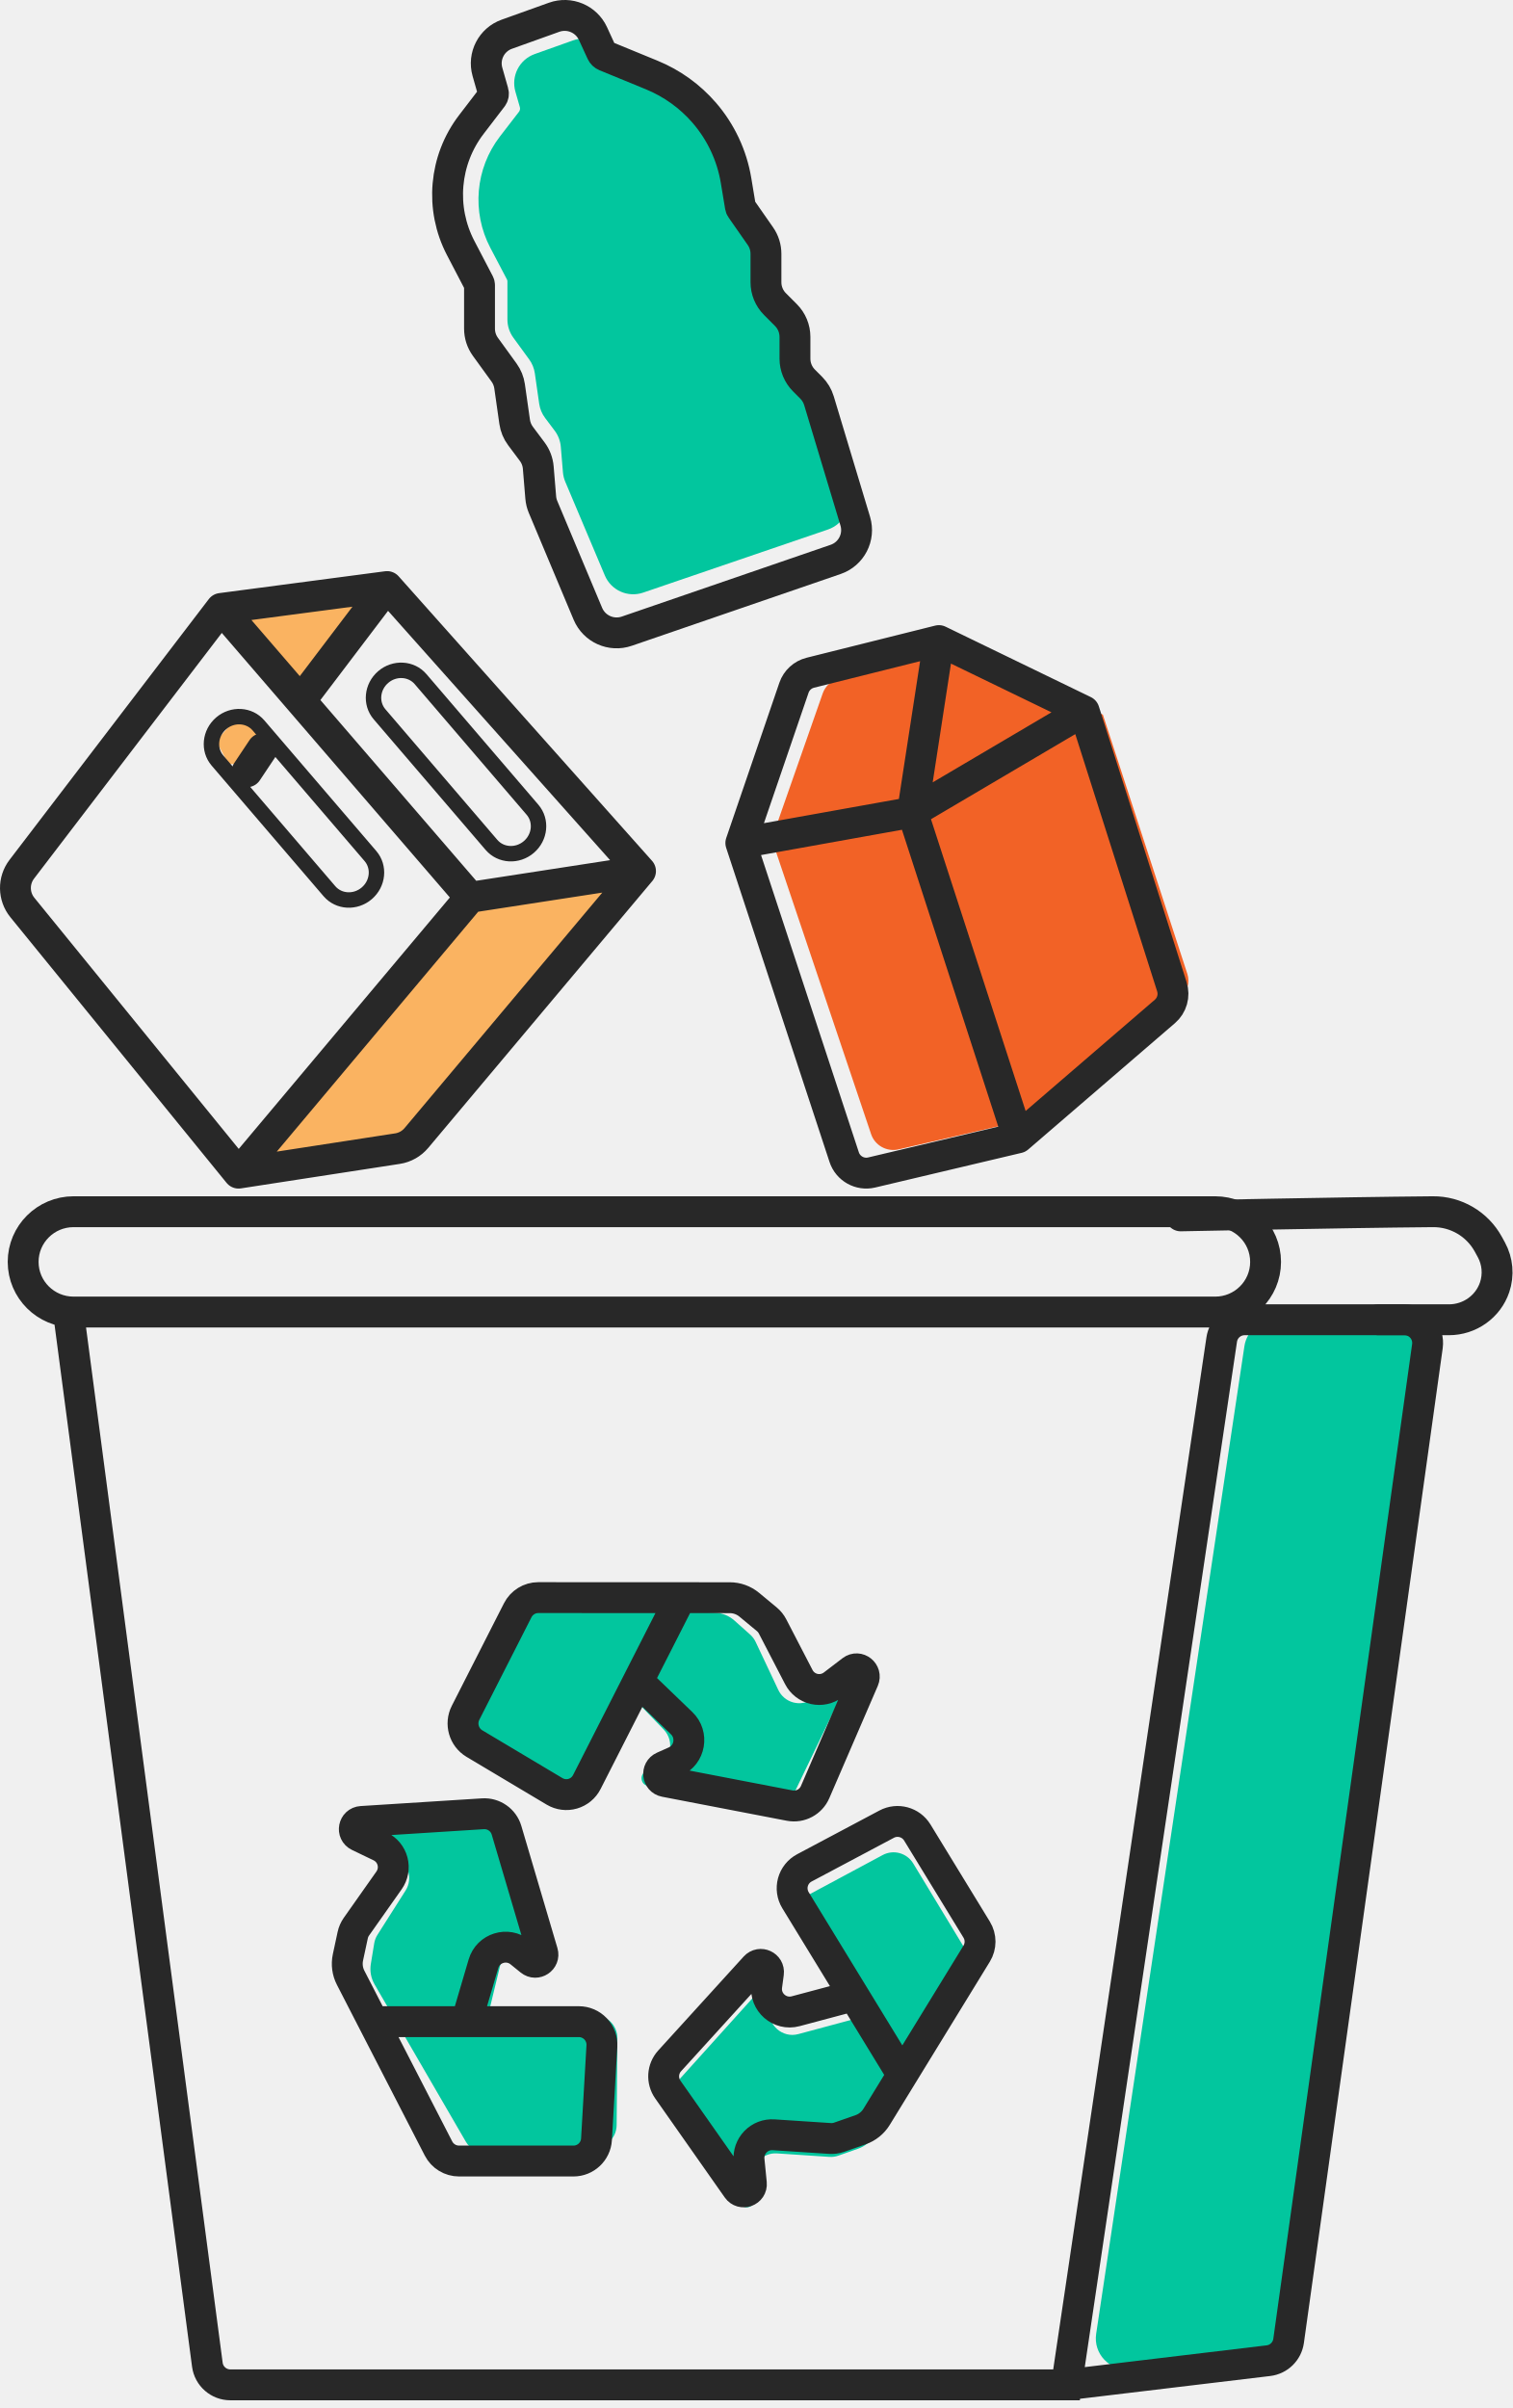
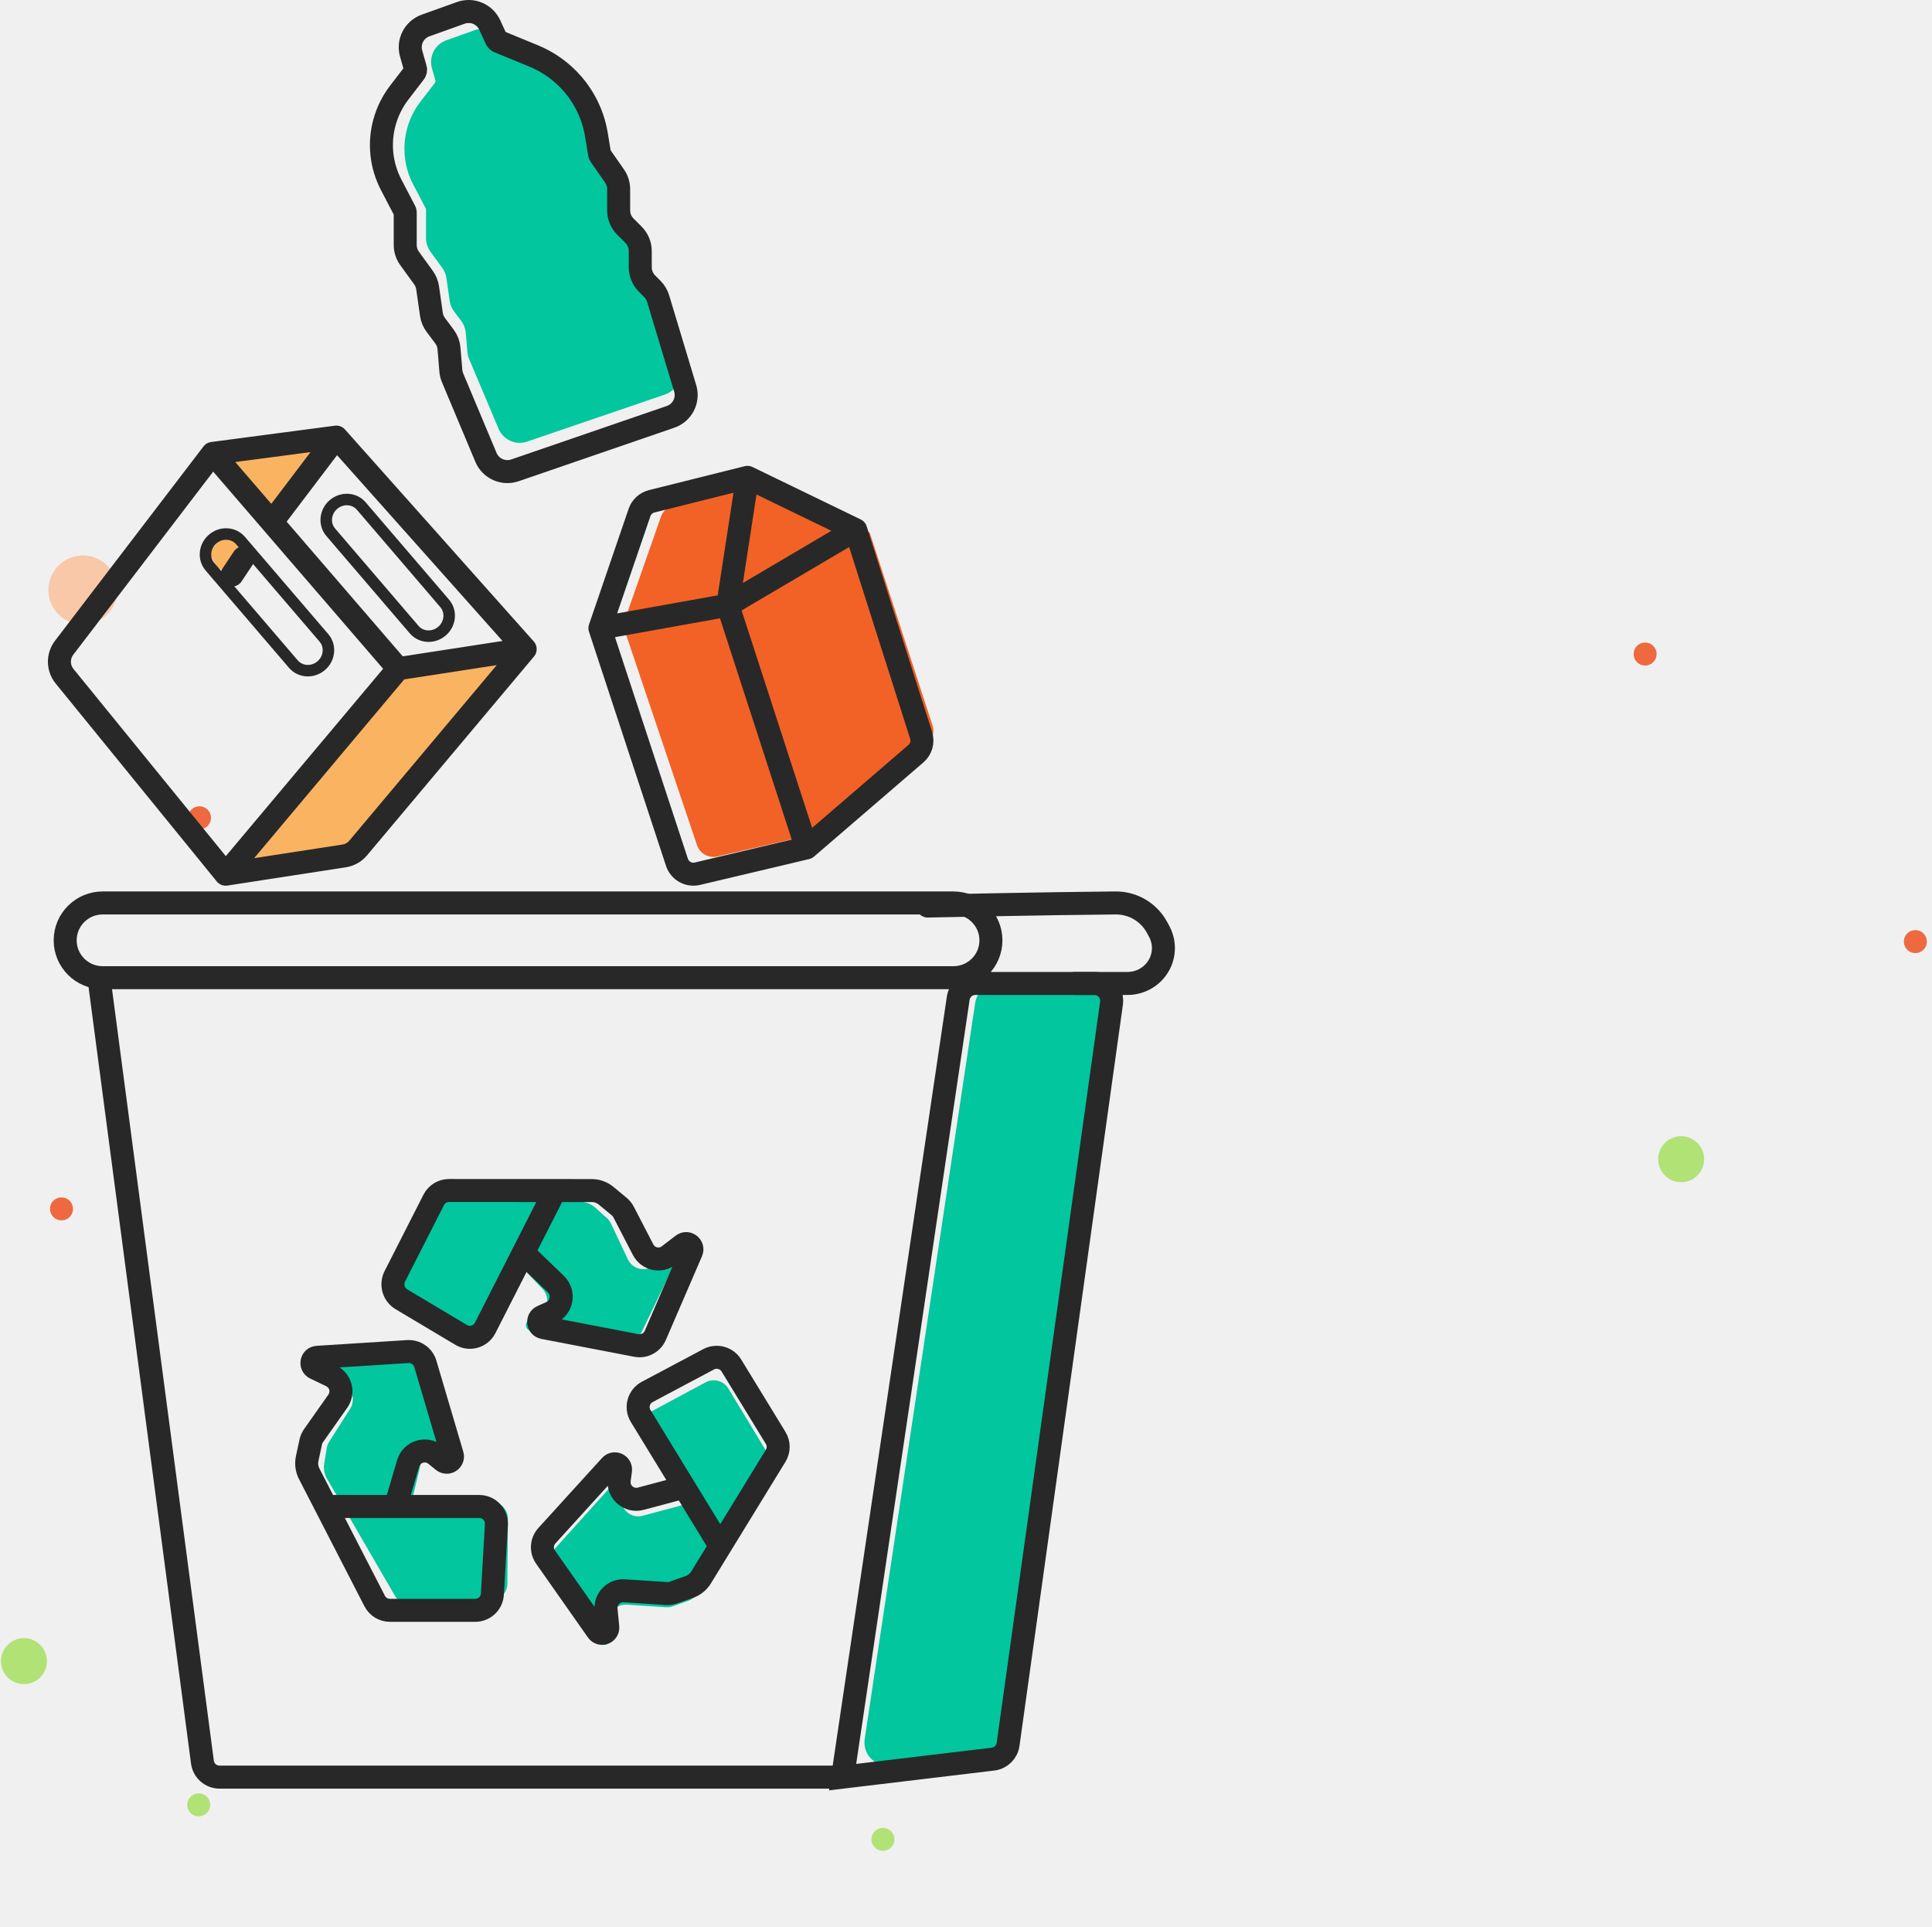
- <svg xmlns="http://www.w3.org/2000/svg" width="196" height="312" fill="none">
-   <path d="m38 90-9-11 19-1-10 12zM35 94.5 30.692 93 28 96l1.615 3h3.231L35 94.5zM54 149.973 33 152l28-35.467L83 114l-29 35.973z" fill="#FAB361" />
-   <path d="m142.045 302.391 19.211-127.971a4.024 4.024 0 0 1 3.985-3.42h15.73c2.444 0 4.326 2.152 3.99 4.564l-17.515 126.271a4.02 4.02 0 0 1-3.597 3.445l-17.428 1.7c-2.609.254-4.763-2.005-4.376-4.589zM67.364 13.884l-.576-2.009a4 4 0 0 1 2.5-4.87l4.977-1.773a3.988 3.988 0 0 1 4.957 2.085l.891 1.927c.088.189.244.338.437.417l5.504 2.245a16.213 16.213 0 0 1 6.112 4.376 16.256 16.256 0 0 1 3.763 7.984l.502 3.007a.54.54 0 0 0 .091.222l2.188 3.115c.473.674.726 1.477.726 2.301v3.024c0 1.064.423 2.084 1.176 2.835l1.06 1.056a4.004 4.004 0 0 1 1.175 2.834v2.204c0 1.063.423 2.083 1.176 2.834l.671.669c.467.466.812 1.04 1.003 1.672l4.13 13.619a4.001 4.001 0 0 1-2.531 4.947l-23.957 8.18a3.988 3.988 0 0 1-4.963-2.226l-5.126-12.14a4.005 4.005 0 0 1-.302-1.225l-.277-3.314a4.004 4.004 0 0 0-.79-2.073l-1.247-1.658a4.005 4.005 0 0 1-.763-1.839l-.566-3.948a4.002 4.002 0 0 0-.728-1.79l-2.055-2.819a4.004 4.004 0 0 1-.769-2.36v-4.947a.502.502 0 0 0-.058-.233l-2.155-4.105a13.425 13.425 0 0 1 1.253-14.438l2.455-3.183a.681.681 0 0 0 .116-.603zM103.448 263.555l6.997-1.882-7.133-11.778a3.019 3.019 0 0 1 1.147-4.219l9.923-5.322a2.978 2.978 0 0 1 3.957 1.088l7.224 11.928a3.02 3.02 0 0 1-.002 3.134l-9.137 15.039-3.139 5.165a3.99 3.99 0 0 1-2.085 1.694l-2.554.898a2.986 2.986 0 0 1-1.182.162l-6.774-.45c-1.841-.122-3.352 1.449-3.17 3.297l.254 2.587c.101 1.027-1.219 1.518-1.807.673l-8.427-12.113a3.021 3.021 0 0 1 .235-3.744l10.38-11.52c.657-.729 1.855-.169 1.725.806l-.166 1.253c-.283 2.126 1.674 3.858 3.734 3.304zM86.001 224.088l-5.074-5.26-6.79 12.07a3 3 0 0 1-4.246 1.053l-9.512-6.162a3.033 3.033 0 0 1-.989-4.03l6.876-12.224a3.005 3.005 0 0 1 2.738-1.533l17.613.71 6.05.243a3.995 3.995 0 0 1 2.5 1.013l2.037 1.817c.302.27.547.598.72.965l2.928 6.205a2.998 2.998 0 0 0 4.433 1.187l2.136-1.492c.847-.592 1.923.334 1.473 1.267l-6.449 13.378a3.003 3.003 0 0 1-3.385 1.627l-15.15-3.53c-.958-.224-1.056-1.557-.14-1.92l1.176-.467c1.995-.791 2.549-3.368 1.055-4.917zM64.8 254.711l-1.708 7.048 13.757-.676a2.997 2.997 0 0 1 3.15 3.012l-.093 11.254a2.994 2.994 0 0 1-2.855 2.962l-13.932.685a3.003 3.003 0 0 1-2.748-1.49l-8.808-15.18-3.026-5.214a3.975 3.975 0 0 1-.485-2.638l.438-2.672c.065-.397.21-.777.426-1.117l3.646-5.742a2.986 2.986 0 0 0-1.37-4.354l-2.393-1.006c-.949-.399-.747-1.793.277-1.909l14.673-1.655a3.004 3.004 0 0 1 3.172 1.986l5.124 14.602c.325.923-.742 1.71-1.535 1.133l-1.02-.742c-1.73-1.259-4.188-.362-4.69 1.713z" fill="#02C69E" />
-   <path d="m100 108.713 6.616-18.884a3.011 3.011 0 0 1 2.133-1.92L124.759 84l18.157 8.596 10.939 33.57a2.95 2.95 0 0 1-.916 3.175l-18.276 15.367-18.215 4.213c-1.524.352-3.07-.499-3.564-1.963L100 108.713z" fill="#F26226" />
-   <path d="M157.47 157H9.53C5.924 157 3 159.91 3 163.5s2.924 6.5 6.53 6.5h147.94c3.606 0 6.53-2.91 6.53-6.5s-2.924-6.5-6.53-6.5zM9 171l17.87 135.391A3.006 3.006 0 0 0 29.851 309h108.353m0 0 26.158-3.131a3.004 3.004 0 0 0 2.621-2.567l17.987-128.886a3.005 3.005 0 0 0-2.979-3.416h-20.701a3.005 3.005 0 0 0-2.975 2.562L138.205 309z" stroke="#282828" stroke-width="4" />
-   <path d="M153 157.538c.797 0 20.116-.43 32.677-.538a8.107 8.107 0 0 1 7.184 4.208l.393.719a6.079 6.079 0 0 1 .426 4.864c-.85 2.514-3.236 4.209-5.923 4.209h-9.155M60.44 261.942l2.212-7.507c.602-2.044 3.1-2.819 4.76-1.477l1.317 1.065c.76.615 1.863-.116 1.586-1.053l-4.678-15.829a2.993 2.993 0 0 0-3.062-2.135l-15.727.997c-1.025.065-1.295 1.443-.37 1.887l2.79 1.342a2.976 2.976 0 0 1 1.15 4.399l-4.234 6.007c-.23.328-.393.699-.477 1.09l-.619 2.883a3.965 3.965 0 0 0 .352 2.646l2.925 5.685m0 0 8.459 16.437A2.996 2.996 0 0 0 59.488 280h14.82a2.989 2.989 0 0 0 2.988-2.81l.699-12.094a2.988 2.988 0 0 0-2.99-3.154h-26.64zM82.688 217.834l5.648 5.442c1.546 1.488 1.097 4.089-.857 4.96l-1.533.683c-.896.399-.746 1.729.216 1.914l16.168 3.113a2.983 2.983 0 0 0 3.302-1.761l6.279-14.539c.411-.953-.696-1.835-1.515-1.21l-2.433 1.859a2.975 2.975 0 0 1-4.456-1.011l-3.391-6.545a3.02 3.02 0 0 0-.754-.938l-2.267-1.877a3.962 3.962 0 0 0-2.527-.913l-6.373-.003m0 0L69.75 207c-1.122 0-2.15.634-2.663 1.642l-6.755 13.277a3.044 3.044 0 0 0 1.141 3.991l10.394 6.197a2.976 2.976 0 0 0 4.181-1.222l12.147-23.877zM110.649 258.58l-7.547 2.012c-2.067.551-4.03-1.17-3.746-3.283l.223-1.658c.13-.969-1.072-1.524-1.73-.8l-11.072 12.17a2.981 2.981 0 0 0-.235 3.721l9.011 12.83c.59.84 1.914.351 1.813-.669l-.3-3.029a2.993 2.993 0 0 1 3.179-3.276l7.303.48c.401.027.805-.027 1.186-.16l2.77-.965a3.994 3.994 0 0 0 2.091-1.683l3.329-5.427m0 0 9.635-15.71a2.976 2.976 0 0 0 .003-3.113l-7.696-12.587a3.002 3.002 0 0 0-3.969-1.081l-10.663 5.665a2.982 2.982 0 0 0-1.149 4.192l13.839 22.634zM96 109.226l6.884-20.114a3.011 3.011 0 0 1 2.121-1.948L121.665 83M96 109.226l13.393 40.703a3.014 3.014 0 0 0 3.558 1.989l18.98-4.493M96 109.226l22.243-3.991M121.665 83l18.82 9.122M121.665 83l-3.422 22.235m13.688 42.19 19.021-16.375a3.012 3.012 0 0 0 .906-3.197l-11.373-35.73m-8.554 55.302-13.688-42.19m0 0 22.242-13.113M28.648 78.836l32.271 37.432M28.648 78.836l-25.826 33.79a4.003 4.003 0 0 0 .076 4.956L30.912 152m-2.264-73.164L50.162 76m10.757 40.268L30.912 152m30.007-35.732L83 112.866M30.912 152l20.6-3.174a3.991 3.991 0 0 0 2.446-1.378L83 112.866M50.162 76 83 112.866M50.162 76 39.405 90.18M34 97l-2 3" stroke="#282828" stroke-width="4" stroke-linecap="round" />
-   <path d="M63.689 109.472 49.183 92.547c-1.206-1.407-.993-3.567.474-4.825 1.468-1.257 3.635-1.137 4.841.27l14.506 16.925c1.206 1.407.993 3.567-.475 4.825-1.467 1.258-3.635 1.137-4.84-.27zM42.689 115.472 28.183 98.547c-1.206-1.407-.993-3.567.474-4.825 1.468-1.257 3.635-1.137 4.841.27l14.506 16.925c1.206 1.407.993 3.567-.475 4.825-1.467 1.258-3.635 1.137-4.84-.27z" stroke="#282828" stroke-width="2" />
-   <path d="m63.913 11.937-.75-2.634a4.01 4.01 0 0 1 2.515-4.87l6.123-2.195a4.043 4.043 0 0 1 5.037 2.106l1.126 2.449c.095.207.266.37.478.457l6.015 2.47a18.045 18.045 0 0 1 6.806 4.895 17.911 17.911 0 0 1 4.118 8.774l.563 3.39a.603.603 0 0 0 .1.247l2.49 3.57c.47.671.721 1.47.721 2.288v3.69c0 1.06.42 2.075 1.17 2.827l1.42 1.424a4.008 4.008 0 0 1 1.169 2.826v2.823c0 1.059.42 2.074 1.169 2.826l.94.942a4.022 4.022 0 0 1 1 1.674l4.707 15.62a4.011 4.011 0 0 1-2.549 4.946L81.224 81.78a4.042 4.042 0 0 1-5.041-2.247l-5.813-13.85a4 4 0 0 1-.298-1.216l-.322-3.882a4 4 0 0 0-.783-2.065l-1.518-2.03a4.003 4.003 0 0 1-.757-1.832l-.656-4.607a4.002 4.002 0 0 0-.722-1.784l-2.414-3.33a3.999 3.999 0 0 1-.762-2.348V36.95a.559.559 0 0 0-.064-.259l-2.375-4.55a14.946 14.946 0 0 1 1.394-16.026l2.693-3.514a.754.754 0 0 0 .127-.665z" stroke="#282828" stroke-width="4" stroke-linecap="round" />
+ <svg xmlns="http://www.w3.org/2000/svg" width="336" height="335" viewBox="0 0 336 335" fill="none">
+   <circle cx="292.374" cy="201.561" r="4" transform="rotate(34.4162 292.374 201.561)" fill="#B1E275" />
+   <circle cx="2" cy="2" r="2" transform="matrix(-0.487382 0.873189 0.873189 0.487382 332.335 161)" fill="#EE693F" />
+   <circle cx="2" cy="2" r="2" transform="matrix(-0.487382 0.873189 0.873189 0.487382 285.335 111)" fill="#EE693F" />
+   <circle cx="34.695" cy="142.195" r="2" transform="rotate(-127.685 34.6952 142.195)" fill="#EE693F" />
+   <circle cx="10.695" cy="210.195" r="2" transform="rotate(-127.685 10.6952 210.195)" fill="#EE693F" />
+   <circle cx="14.415" cy="102.584" r="6" transform="rotate(-127.685 14.4155 102.584)" fill="#F9C8A8" />
+   <circle cx="34.555" cy="313.82" r="2" transform="rotate(40.5323 34.5554 313.82)" fill="#B1E275" />
+   <circle cx="153.555" cy="319.82" r="2" transform="rotate(40.5323 153.555 319.82)" fill="#B1E275" />
+   <circle cx="4" cy="4" r="4" transform="matrix(0.999123 -0.0418788 -0.0418788 -0.999123 0.335083 293)" fill="#B1E275" />
+   <g clip-path="url(#clip0_1051_2140)">
+     <path d="M46.335 90L37.335 79L56.335 78L46.335 90Z" fill="#FAB361" />
+     <path d="M43.335 94.5L39.027 93L36.335 96L37.95 99H41.181L43.335 94.5Z" fill="#FAB361" />
+     <path d="M62.335 149.973L41.335 152L69.335 116.533L91.335 114L62.335 149.973Z" fill="#FAB361" />
+     <path d="M150.38 302.391L169.591 174.42C169.886 172.454 171.581 171 173.576 171H189.306C191.75 171 193.632 173.152 193.296 175.564L175.781 301.835C175.526 303.675 174.038 305.1 172.184 305.28L154.756 306.98C152.147 307.234 149.993 304.975 150.38 302.391Z" fill="#02C69E" />
+     <path d="M75.699 13.884L75.123 11.875C74.541 9.845 75.636 7.711 77.623 7.004L82.6 5.232C84.541 4.54 86.689 5.444 87.556 7.317L88.448 9.244C88.536 9.433 88.692 9.582 88.885 9.661L94.388 11.906C96.74 12.865 98.833 14.364 100.501 16.282C102.467 18.544 103.769 21.308 104.264 24.266L104.766 27.273C104.78 27.353 104.811 27.428 104.857 27.495L107.045 30.61C107.517 31.284 107.771 32.087 107.771 32.911V35.935C107.771 36.999 108.194 38.019 108.947 38.77L110.007 39.826C110.759 40.577 111.182 41.597 111.182 42.66V44.864C111.182 45.927 111.605 46.947 112.358 47.698L113.029 48.367C113.496 48.833 113.841 49.407 114.032 50.039L118.162 63.658C118.787 65.721 117.667 67.909 115.631 68.605L91.674 76.785C89.693 77.462 87.527 76.49 86.711 74.559L81.585 62.419C81.42 62.029 81.318 61.616 81.283 61.194L81.006 57.88C80.943 57.128 80.669 56.409 80.216 55.807L78.969 54.149C78.564 53.61 78.302 52.978 78.206 52.31L77.64 48.362C77.548 47.715 77.297 47.099 76.912 46.571L74.857 43.753C74.357 43.068 74.088 42.242 74.088 41.394V36.446C74.088 36.365 74.068 36.284 74.031 36.212L71.874 32.108C70.284 29.081 69.909 25.558 70.827 22.263C71.291 20.598 72.073 19.038 73.128 17.67L75.583 14.487C75.716 14.316 75.758 14.092 75.699 13.884Z" fill="#02C69E" />
+     <path d="M111.783 263.555L118.78 261.673L111.647 249.895C110.754 248.419 111.277 246.489 112.794 245.676L122.717 240.354C124.114 239.604 125.85 240.082 126.674 241.442L133.898 253.37C134.482 254.333 134.481 255.542 133.896 256.504L124.759 271.543L121.62 276.708C121.14 277.498 120.404 278.096 119.535 278.402L116.981 279.3C116.602 279.433 116.2 279.488 115.799 279.462L109.025 279.012C107.184 278.89 105.673 280.461 105.855 282.309L106.109 284.896C106.21 285.923 104.89 286.414 104.302 285.569L95.875 273.456C95.075 272.307 95.172 270.752 96.11 269.712L106.49 258.192C107.147 257.463 108.345 258.023 108.215 258.998L108.049 260.251C107.766 262.377 109.723 264.109 111.783 263.555Z" fill="#02C69E" />
+     <path d="M94.336 224.088L89.262 218.828L82.472 230.898C81.621 232.41 79.68 232.892 78.226 231.951L68.714 225.789C67.374 224.922 66.941 223.154 67.725 221.759L74.601 209.535C75.156 208.549 76.213 207.957 77.339 208.002L94.952 208.712L101.002 208.955C101.927 208.992 102.81 209.35 103.503 209.968L105.539 211.785C105.841 212.055 106.086 212.383 106.26 212.75L109.187 218.955C109.983 220.643 112.095 221.208 113.62 220.142L115.756 218.65C116.602 218.058 117.679 218.984 117.229 219.917L110.78 233.295C110.167 234.565 108.763 235.24 107.395 234.922L92.246 231.392C91.287 231.168 91.189 229.835 92.104 229.472L93.281 229.005C95.276 228.214 95.83 225.637 94.336 224.088Z" fill="#02C69E" />
+     <path d="M73.134 254.711L71.427 261.759L85.184 261.083C86.908 260.998 88.349 262.375 88.335 264.095L88.241 275.349C88.228 276.935 86.975 278.234 85.386 278.311L71.454 278.996C70.329 279.052 69.269 278.477 68.706 277.506L59.898 262.326L56.872 257.112C56.41 256.314 56.238 255.383 56.387 254.474L56.825 251.802C56.89 251.405 57.035 251.025 57.251 250.685L60.897 244.943C61.888 243.382 61.235 241.307 59.526 240.589L57.134 239.583C56.185 239.184 56.387 237.79 57.411 237.674L72.084 236.019C73.477 235.862 74.793 236.686 75.256 238.005L80.38 252.607C80.704 253.53 79.638 254.317 78.845 253.74L77.825 252.998C76.096 251.739 73.637 252.636 73.134 254.711Z" fill="#02C69E" />
+     <path d="M108.335 108.713L114.951 89.829C115.286 88.874 116.089 88.151 117.083 87.908L133.094 84L151.251 92.596L162.19 126.166C162.563 127.309 162.201 128.561 161.274 129.341L142.998 144.708L124.783 148.921C123.259 149.273 121.712 148.422 121.219 146.958L108.335 108.713Z" fill="#F26226" />
+     <path d="M165.805 157H17.865C14.259 157 11.335 159.91 11.335 163.5C11.335 167.09 14.259 170 17.865 170H165.805C169.411 170 172.335 167.09 172.335 163.5C172.335 159.91 169.411 157 165.805 157Z" stroke="#282828" stroke-width="4" />
+     <path d="M17.335 171L35.205 306.391C35.402 307.884 36.677 309 38.187 309H146.54M146.54 309L172.698 305.869C174.055 305.707 175.131 304.652 175.319 303.302L193.306 174.416C193.557 172.611 192.153 171 190.327 171H169.626C168.135 171 166.869 172.09 166.651 173.562L146.54 309Z" stroke="#282828" stroke-width="4" />
+     <path d="M161.335 157.538C162.132 157.538 181.451 157.108 194.011 157C197.013 156.975 199.773 158.602 201.196 161.208L201.589 161.927C202.405 163.422 202.559 165.182 202.015 166.791C201.165 169.305 198.779 171 196.092 171H186.937" stroke="#282828" stroke-width="4" stroke-linecap="round" />
+     <path d="M68.776 261.942L70.987 254.435C71.589 252.391 74.086 251.616 75.747 252.958L77.064 254.023C77.825 254.638 78.927 253.907 78.65 252.97L73.972 237.141C73.577 235.803 72.306 234.918 70.91 235.006L55.183 236.003C54.158 236.068 53.888 237.446 54.812 237.89L57.603 239.232C59.266 240.031 59.813 242.126 58.752 243.631L54.519 249.638C54.288 249.966 54.126 250.337 54.042 250.728L53.423 253.611C53.231 254.507 53.355 255.442 53.775 256.257L56.7 261.942M56.7 261.942L65.159 278.379C65.671 279.374 66.7 280 67.823 280H82.642C84.229 280 85.54 278.767 85.631 277.19L86.33 265.096C86.429 263.384 85.062 261.942 83.341 261.942H56.7Z" stroke="#282828" stroke-width="4" stroke-linecap="round" />
+     <path d="M91.023 217.834L96.671 223.276C98.217 224.764 97.767 227.365 95.814 228.236L94.281 228.919C93.385 229.318 93.535 230.648 94.497 230.833L110.665 233.946C112.038 234.211 113.409 233.479 113.967 232.185L120.246 217.646C120.657 216.693 119.55 215.811 118.731 216.436L116.298 218.295C114.822 219.422 112.7 218.941 111.842 217.284L108.451 210.739C108.265 210.378 108.008 210.06 107.697 209.801L105.43 207.924C104.717 207.334 103.824 207.011 102.903 207.011L96.531 207.008M96.531 207.008L78.085 207C76.963 207 75.935 207.634 75.422 208.642L68.667 221.919C67.941 223.345 68.442 225.096 69.808 225.91L80.202 232.107C81.684 232.991 83.596 232.432 84.383 230.885L96.531 207.008Z" stroke="#282828" stroke-width="4" stroke-linecap="round" />
+     <path d="M118.984 258.58L111.437 260.592C109.37 261.143 107.407 259.422 107.691 257.309L107.914 255.651C108.044 254.682 106.842 254.127 106.184 254.851L95.112 267.021C94.172 268.055 94.074 269.6 94.877 270.742L103.888 283.572C104.478 284.412 105.802 283.923 105.701 282.903L105.4 279.874C105.218 278.037 106.733 276.477 108.58 276.598L115.883 277.078C116.284 277.105 116.688 277.051 117.068 276.918L119.839 275.953C120.71 275.649 121.449 275.055 121.93 274.27L125.259 268.843M125.259 268.843L134.894 253.133C135.481 252.178 135.482 250.976 134.897 250.02L127.201 237.433C126.375 236.082 124.634 235.607 123.232 236.352L112.569 242.017C111.048 242.825 110.522 244.742 111.42 246.209L125.259 268.843Z" stroke="#282828" stroke-width="4" stroke-linecap="round" />
+     <path d="M104.335 109.226L111.219 89.112C111.549 88.145 112.348 87.411 113.339 87.164L130 83M104.335 109.226L117.728 149.929C118.217 151.414 119.763 152.279 121.286 151.918L140.266 147.425M104.335 109.226L126.578 105.235M130 83L148.82 92.122M130 83L126.578 105.235M140.266 147.425L159.287 131.05C160.203 130.262 160.559 129.004 160.193 127.853L148.82 92.122M140.266 147.425L126.578 105.235M126.578 105.235L148.82 92.122" stroke="#282828" stroke-width="4" stroke-linecap="round" />
+     <path d="M36.983 78.836L69.254 116.268M36.983 78.836L11.157 112.626C10.033 114.097 10.065 116.147 11.232 117.582L39.247 152M36.983 78.836L58.497 76M69.254 116.268L39.247 152M69.254 116.268L91.335 112.866M39.247 152L59.847 148.826C60.802 148.678 61.671 148.189 62.293 147.448L91.335 112.866M58.497 76L91.335 112.866M58.497 76L47.74 90.179" stroke="#282828" stroke-width="4" stroke-linecap="round" />
+     <path d="M42.335 97L40.335 100" stroke="#282828" stroke-width="4" stroke-linecap="round" />
+     <path d="M72.024 109.472L57.518 92.547C56.312 91.14 56.525 88.98 57.992 87.722C59.46 86.465 61.627 86.585 62.833 87.992L77.339 104.917C78.544 106.324 78.332 108.484 76.864 109.742C75.397 111 73.23 110.879 72.024 109.472Z" stroke="#282828" stroke-width="2" />
+     <path d="M51.024 115.472L36.518 98.547C35.312 97.14 35.525 94.98 36.992 93.722C38.46 92.465 40.627 92.585 41.833 93.992L56.339 110.917C57.544 112.324 57.332 114.484 55.864 115.742C54.397 117 52.23 116.879 51.024 115.472Z" stroke="#282828" stroke-width="2" />
+     <path d="M72.248 11.937L71.498 9.303C70.921 7.274 72.019 5.147 74.013 4.432L80.136 2.238C82.11 1.531 84.299 2.447 85.173 4.344L86.299 6.793C86.394 7 86.565 7.163 86.777 7.25L92.792 9.719C95.416 10.796 97.748 12.474 99.597 14.615C101.752 17.11 103.177 20.145 103.716 23.389L104.279 26.779C104.294 26.868 104.328 26.952 104.379 27.026L106.87 30.596C107.339 31.267 107.59 32.066 107.59 32.884V36.575C107.59 37.633 108.01 38.649 108.76 39.401L110.18 40.825C110.928 41.577 111.349 42.592 111.349 43.651V46.474C111.349 47.532 111.769 48.548 112.518 49.3L113.458 50.242C113.924 50.71 114.267 51.285 114.458 51.916L119.165 67.536C119.785 69.597 118.661 71.779 116.616 72.482L89.559 81.779C87.545 82.471 85.338 81.487 84.518 79.532L78.705 65.681C78.543 65.294 78.442 64.884 78.407 64.466L78.085 60.584C78.023 59.836 77.752 59.121 77.302 58.519L75.784 56.489C75.382 55.951 75.121 55.321 75.027 54.657L74.371 50.05C74.279 49.406 74.031 48.794 73.649 48.266L71.235 44.935C70.739 44.252 70.473 43.431 70.473 42.588V36.95C70.473 36.86 70.451 36.771 70.409 36.691L68.034 32.142C66.279 28.781 65.866 24.885 66.877 21.234C67.39 19.381 68.256 17.643 69.427 16.115L72.121 12.601C72.266 12.412 72.314 12.166 72.248 11.937Z" stroke="#282828" stroke-width="4" stroke-linecap="round" />
+   </g>
+   <defs>
+     <clipPath id="clip0_1051_2140">
+       <rect width="196" height="312" fill="white" transform="translate(8.33496)" />
+     </clipPath>
+   </defs>
</svg>
